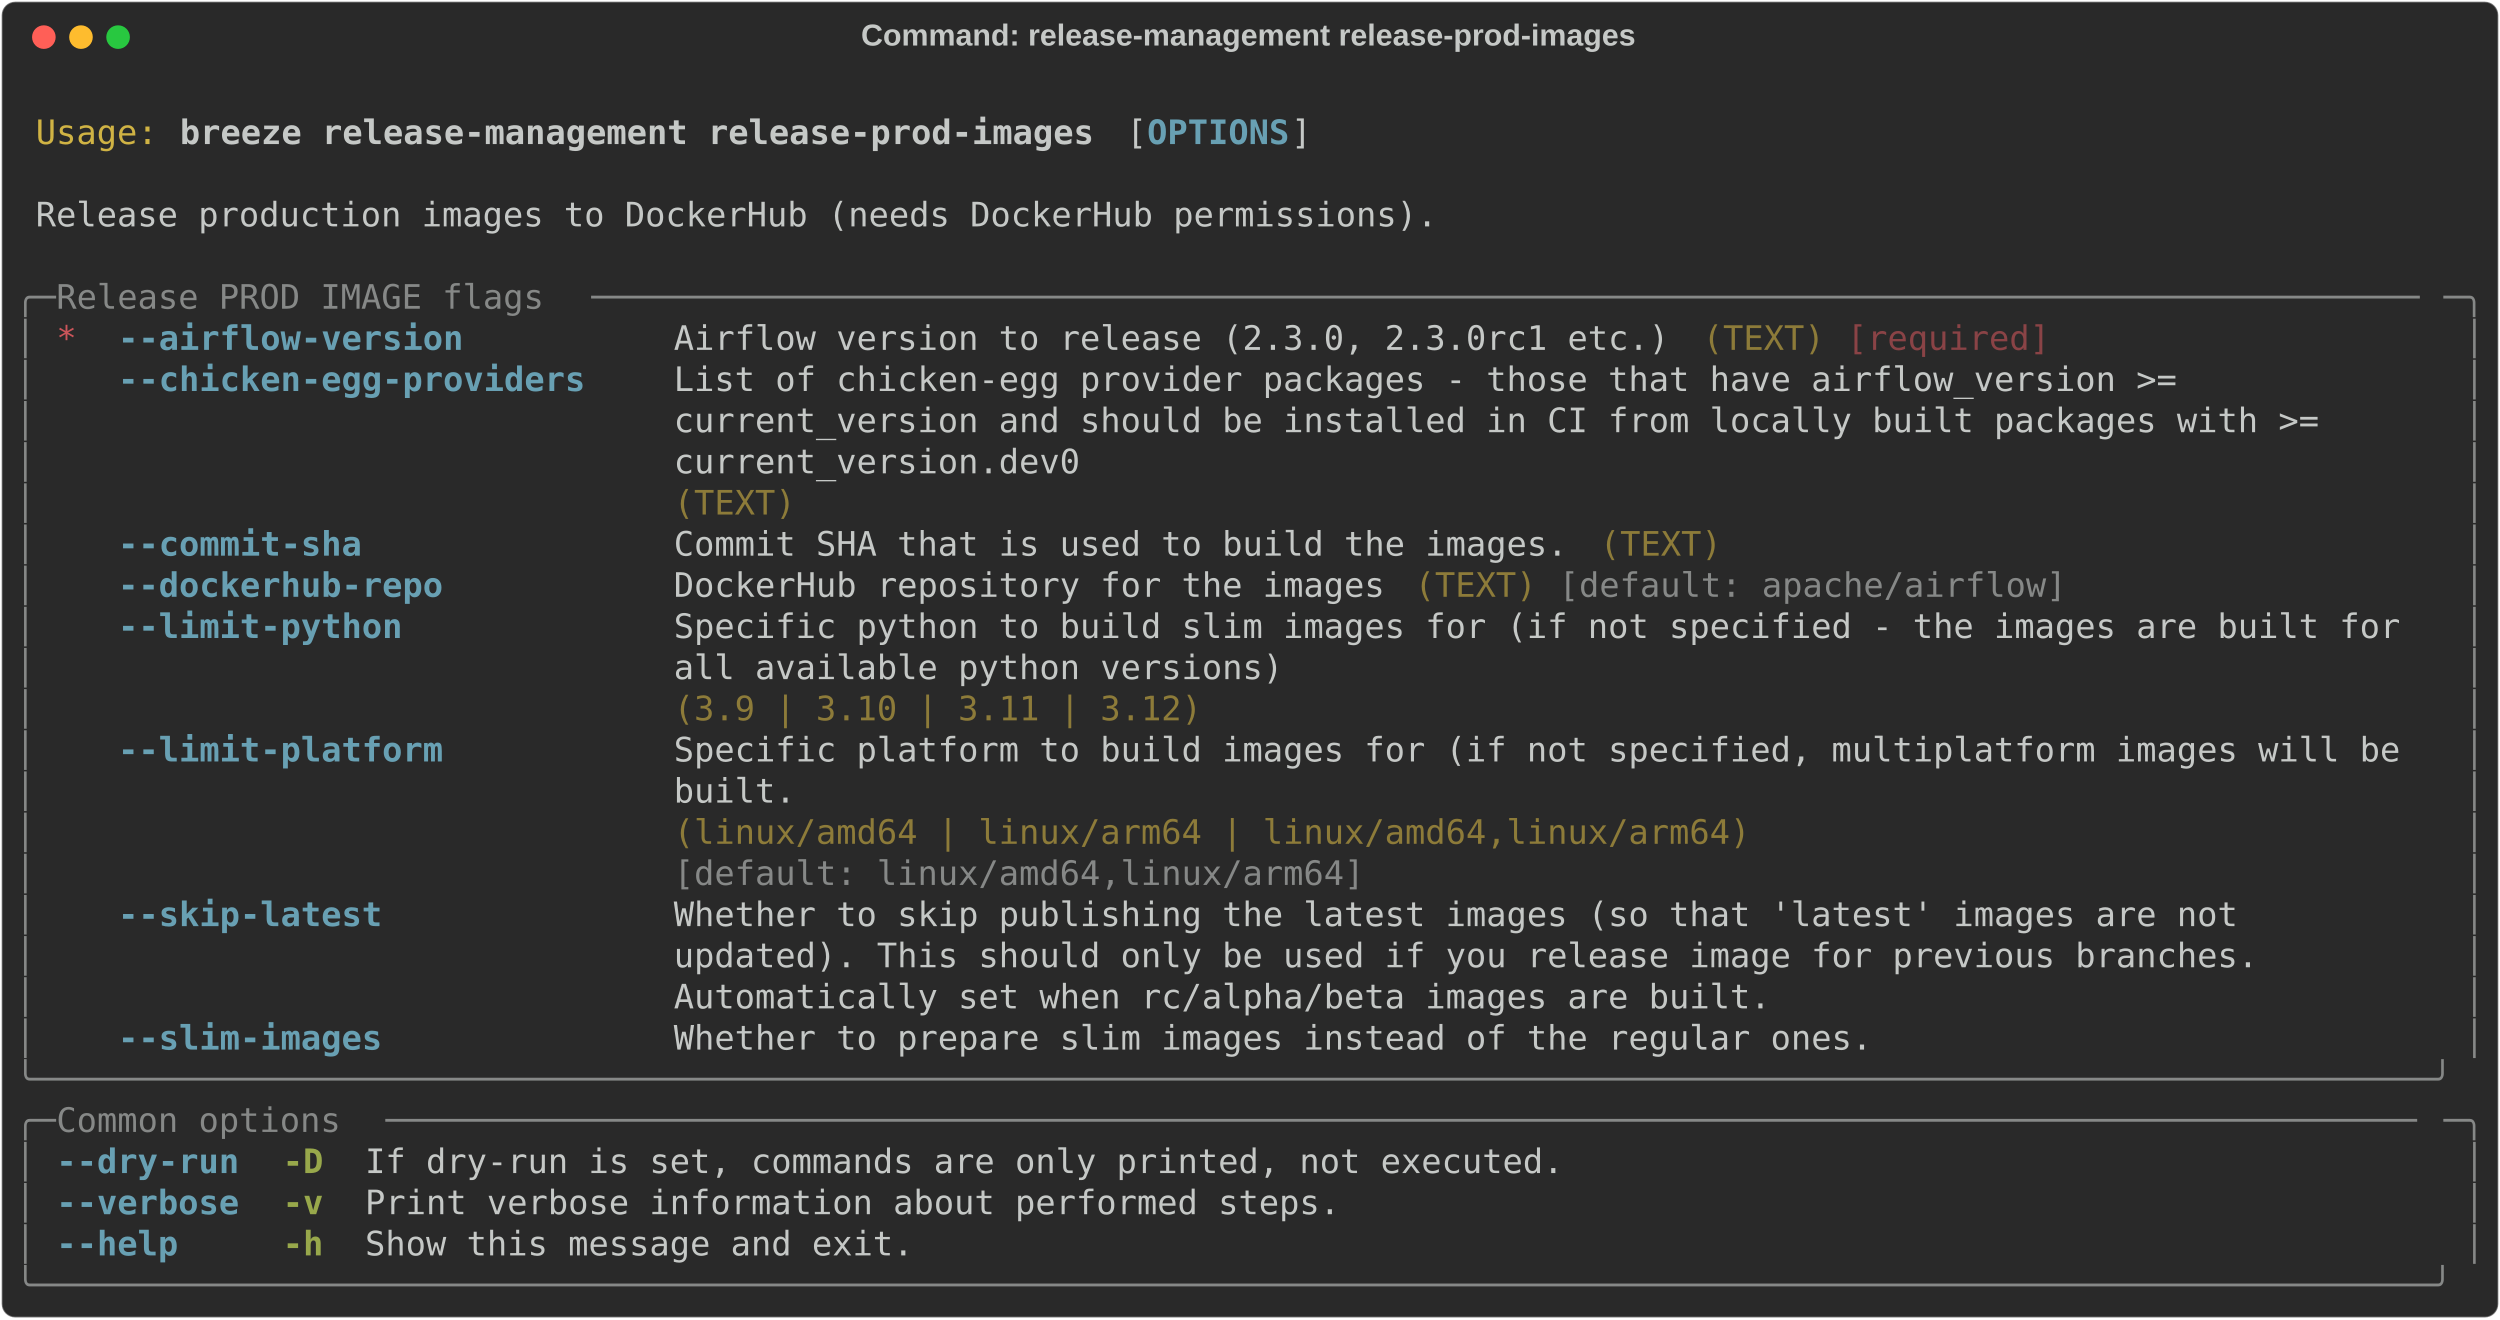
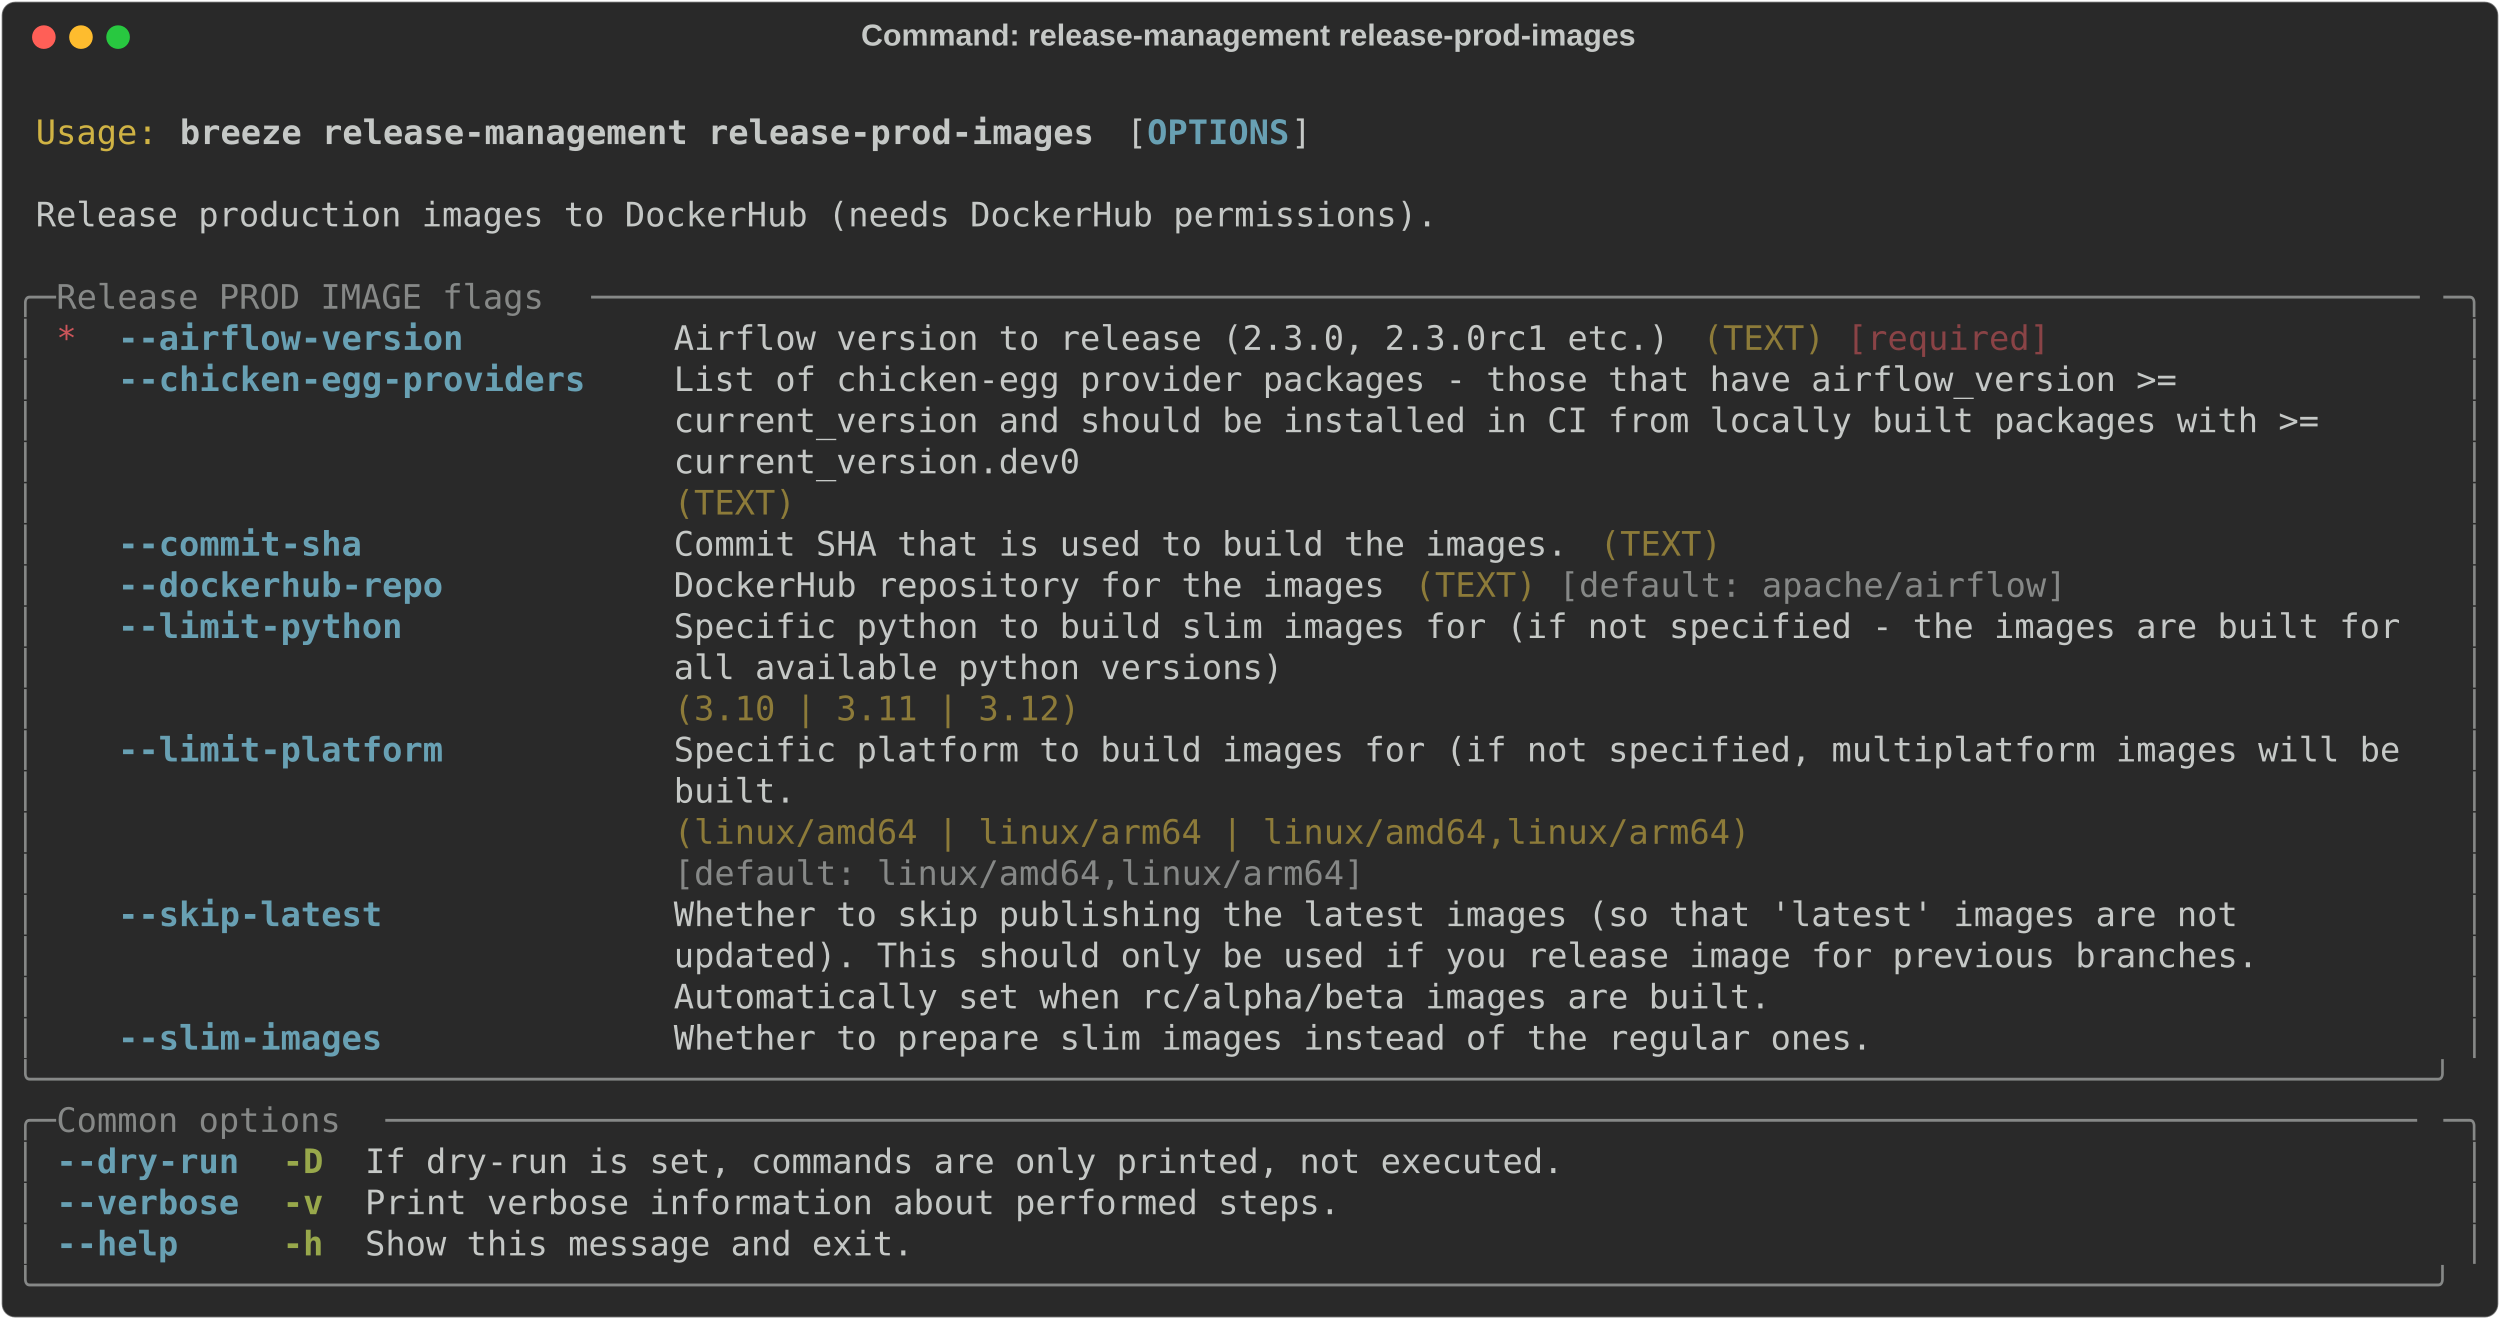
<svg xmlns="http://www.w3.org/2000/svg" class="rich-terminal" viewBox="0 0 1482 782.0">
  <style>

    @font-face {
        font-family: "Fira Code";
        src: local("FiraCode-Regular"),
                url("https://cdnjs.cloudflare.com/ajax/libs/firacode/6.2.0/woff2/FiraCode-Regular.woff2") format("woff2"),
                url("https://cdnjs.cloudflare.com/ajax/libs/firacode/6.2.0/woff/FiraCode-Regular.woff") format("woff");
        font-style: normal;
        font-weight: 400;
    }
    @font-face {
        font-family: "Fira Code";
        src: local("FiraCode-Bold"),
                url("https://cdnjs.cloudflare.com/ajax/libs/firacode/6.2.0/woff2/FiraCode-Bold.woff2") format("woff2"),
                url("https://cdnjs.cloudflare.com/ajax/libs/firacode/6.2.0/woff/FiraCode-Bold.woff") format("woff");
        font-style: bold;
        font-weight: 700;
    }

    .breeze-release-management-release-prod-images-matrix {
        font-family: Fira Code, monospace;
        font-size: 20px;
        line-height: 24.4px;
        font-variant-east-asian: full-width;
    }

    .breeze-release-management-release-prod-images-title {
        font-size: 18px;
        font-weight: bold;
        font-family: arial;
    }

    .breeze-release-management-release-prod-images-r1 { fill: #c5c8c6 }
.breeze-release-management-release-prod-images-r2 { fill: #d0b344 }
.breeze-release-management-release-prod-images-r3 { fill: #c5c8c6;font-weight: bold }
.breeze-release-management-release-prod-images-r4 { fill: #68a0b3;font-weight: bold }
.breeze-release-management-release-prod-images-r5 { fill: #868887 }
.breeze-release-management-release-prod-images-r6 { fill: #cc555a }
.breeze-release-management-release-prod-images-r7 { fill: #8d7b39 }
.breeze-release-management-release-prod-images-r8 { fill: #8a4346 }
.breeze-release-management-release-prod-images-r9 { fill: #98a84b;font-weight: bold }
    </style>
  <defs>
    <clipPath id="breeze-release-management-release-prod-images-clip-terminal">
      <rect x="0" y="0" width="1463.0" height="731.0" />
    </clipPath>
    <clipPath id="breeze-release-management-release-prod-images-line-0">
      <rect x="0" y="1.5" width="1464" height="24.65" />
    </clipPath>
    <clipPath id="breeze-release-management-release-prod-images-line-1">
      <rect x="0" y="25.9" width="1464" height="24.65" />
    </clipPath>
    <clipPath id="breeze-release-management-release-prod-images-line-2">
      <rect x="0" y="50.3" width="1464" height="24.65" />
    </clipPath>
    <clipPath id="breeze-release-management-release-prod-images-line-3">
      <rect x="0" y="74.7" width="1464" height="24.65" />
    </clipPath>
    <clipPath id="breeze-release-management-release-prod-images-line-4">
      <rect x="0" y="99.1" width="1464" height="24.65" />
    </clipPath>
    <clipPath id="breeze-release-management-release-prod-images-line-5">
      <rect x="0" y="123.5" width="1464" height="24.65" />
    </clipPath>
    <clipPath id="breeze-release-management-release-prod-images-line-6">
      <rect x="0" y="147.9" width="1464" height="24.65" />
    </clipPath>
    <clipPath id="breeze-release-management-release-prod-images-line-7">
      <rect x="0" y="172.3" width="1464" height="24.65" />
    </clipPath>
    <clipPath id="breeze-release-management-release-prod-images-line-8">
      <rect x="0" y="196.7" width="1464" height="24.65" />
    </clipPath>
    <clipPath id="breeze-release-management-release-prod-images-line-9">
      <rect x="0" y="221.1" width="1464" height="24.65" />
    </clipPath>
    <clipPath id="breeze-release-management-release-prod-images-line-10">
      <rect x="0" y="245.5" width="1464" height="24.65" />
    </clipPath>
    <clipPath id="breeze-release-management-release-prod-images-line-11">
      <rect x="0" y="269.9" width="1464" height="24.65" />
    </clipPath>
    <clipPath id="breeze-release-management-release-prod-images-line-12">
      <rect x="0" y="294.3" width="1464" height="24.65" />
    </clipPath>
    <clipPath id="breeze-release-management-release-prod-images-line-13">
      <rect x="0" y="318.7" width="1464" height="24.65" />
    </clipPath>
    <clipPath id="breeze-release-management-release-prod-images-line-14">
      <rect x="0" y="343.1" width="1464" height="24.65" />
    </clipPath>
    <clipPath id="breeze-release-management-release-prod-images-line-15">
      <rect x="0" y="367.5" width="1464" height="24.65" />
    </clipPath>
    <clipPath id="breeze-release-management-release-prod-images-line-16">
      <rect x="0" y="391.9" width="1464" height="24.65" />
    </clipPath>
    <clipPath id="breeze-release-management-release-prod-images-line-17">
      <rect x="0" y="416.3" width="1464" height="24.65" />
    </clipPath>
    <clipPath id="breeze-release-management-release-prod-images-line-18">
      <rect x="0" y="440.7" width="1464" height="24.65" />
    </clipPath>
    <clipPath id="breeze-release-management-release-prod-images-line-19">
      <rect x="0" y="465.1" width="1464" height="24.65" />
    </clipPath>
    <clipPath id="breeze-release-management-release-prod-images-line-20">
      <rect x="0" y="489.5" width="1464" height="24.65" />
    </clipPath>
    <clipPath id="breeze-release-management-release-prod-images-line-21">
      <rect x="0" y="513.9" width="1464" height="24.65" />
    </clipPath>
    <clipPath id="breeze-release-management-release-prod-images-line-22">
      <rect x="0" y="538.3" width="1464" height="24.65" />
    </clipPath>
    <clipPath id="breeze-release-management-release-prod-images-line-23">
      <rect x="0" y="562.7" width="1464" height="24.65" />
    </clipPath>
    <clipPath id="breeze-release-management-release-prod-images-line-24">
      <rect x="0" y="587.1" width="1464" height="24.65" />
    </clipPath>
    <clipPath id="breeze-release-management-release-prod-images-line-25">
      <rect x="0" y="611.5" width="1464" height="24.65" />
    </clipPath>
    <clipPath id="breeze-release-management-release-prod-images-line-26">
      <rect x="0" y="635.9" width="1464" height="24.65" />
    </clipPath>
    <clipPath id="breeze-release-management-release-prod-images-line-27">
      <rect x="0" y="660.3" width="1464" height="24.65" />
    </clipPath>
    <clipPath id="breeze-release-management-release-prod-images-line-28">
      <rect x="0" y="684.7" width="1464" height="24.65" />
    </clipPath>
  </defs>
  <rect fill="#292929" stroke="rgba(255,255,255,0.35)" stroke-width="1" x="1" y="1" width="1480" height="780" rx="8" />
  <text class="breeze-release-management-release-prod-images-title" fill="#c5c8c6" text-anchor="middle" x="740" y="27">Command: release-management release-prod-images</text>
  <g transform="translate(26,22)">
    <circle cx="0" cy="0" r="7" fill="#ff5f57" />
    <circle cx="22" cy="0" r="7" fill="#febc2e" />
    <circle cx="44" cy="0" r="7" fill="#28c840" />
  </g>
  <g transform="translate(9, 41)" clip-path="url(#breeze-release-management-release-prod-images-clip-terminal)">
    <g class="breeze-release-management-release-prod-images-matrix">
      <text class="breeze-release-management-release-prod-images-r1" x="1464" y="20" textLength="12.2" clip-path="url(#breeze-release-management-release-prod-images-line-0)">
</text>
      <text class="breeze-release-management-release-prod-images-r2" x="12.2" y="44.4" textLength="73.2" clip-path="url(#breeze-release-management-release-prod-images-line-1)">Usage:</text>
      <text class="breeze-release-management-release-prod-images-r3" x="97.6" y="44.4" textLength="549" clip-path="url(#breeze-release-management-release-prod-images-line-1)">breeze release-management release-prod-images</text>
      <text class="breeze-release-management-release-prod-images-r1" x="658.8" y="44.4" textLength="12.2" clip-path="url(#breeze-release-management-release-prod-images-line-1)">[</text>
      <text class="breeze-release-management-release-prod-images-r4" x="671" y="44.4" textLength="85.4" clip-path="url(#breeze-release-management-release-prod-images-line-1)">OPTIONS</text>
      <text class="breeze-release-management-release-prod-images-r1" x="756.4" y="44.4" textLength="12.2" clip-path="url(#breeze-release-management-release-prod-images-line-1)">]</text>
      <text class="breeze-release-management-release-prod-images-r1" x="1464" y="44.4" textLength="12.2" clip-path="url(#breeze-release-management-release-prod-images-line-1)">
</text>
      <text class="breeze-release-management-release-prod-images-r1" x="1464" y="68.8" textLength="12.2" clip-path="url(#breeze-release-management-release-prod-images-line-2)">
</text>
      <text class="breeze-release-management-release-prod-images-r1" x="12.2" y="93.2" textLength="841.8" clip-path="url(#breeze-release-management-release-prod-images-line-3)">Release production images to DockerHub (needs DockerHub permissions).</text>
      <text class="breeze-release-management-release-prod-images-r1" x="1464" y="93.2" textLength="12.2" clip-path="url(#breeze-release-management-release-prod-images-line-3)">
</text>
      <text class="breeze-release-management-release-prod-images-r1" x="1464" y="117.6" textLength="12.2" clip-path="url(#breeze-release-management-release-prod-images-line-4)">
</text>
      <text class="breeze-release-management-release-prod-images-r5" x="0" y="142" textLength="24.4" clip-path="url(#breeze-release-management-release-prod-images-line-5)">╭─</text>
      <text class="breeze-release-management-release-prod-images-r5" x="24.4" y="142" textLength="317.2" clip-path="url(#breeze-release-management-release-prod-images-line-5)"> Release PROD IMAGE flags </text>
      <text class="breeze-release-management-release-prod-images-r5" x="341.6" y="142" textLength="1098" clip-path="url(#breeze-release-management-release-prod-images-line-5)">──────────────────────────────────────────────────────────────────────────────────────────</text>
      <text class="breeze-release-management-release-prod-images-r5" x="1439.6" y="142" textLength="24.4" clip-path="url(#breeze-release-management-release-prod-images-line-5)">─╮</text>
      <text class="breeze-release-management-release-prod-images-r1" x="1464" y="142" textLength="12.2" clip-path="url(#breeze-release-management-release-prod-images-line-5)">
</text>
      <text class="breeze-release-management-release-prod-images-r5" x="0" y="166.4" textLength="12.2" clip-path="url(#breeze-release-management-release-prod-images-line-6)">│</text>
      <text class="breeze-release-management-release-prod-images-r6" x="24.4" y="166.4" textLength="12.2" clip-path="url(#breeze-release-management-release-prod-images-line-6)">*</text>
      <text class="breeze-release-management-release-prod-images-r4" x="61" y="166.4" textLength="207.4" clip-path="url(#breeze-release-management-release-prod-images-line-6)">--airflow-version</text>
      <text class="breeze-release-management-release-prod-images-r1" x="390.4" y="166.4" textLength="597.8" clip-path="url(#breeze-release-management-release-prod-images-line-6)">Airflow version to release (2.3.0, 2.3.0rc1 etc.)</text>
      <text class="breeze-release-management-release-prod-images-r7" x="1000.4" y="166.4" textLength="73.2" clip-path="url(#breeze-release-management-release-prod-images-line-6)">(TEXT)</text>
      <text class="breeze-release-management-release-prod-images-r8" x="1085.8" y="166.4" textLength="122" clip-path="url(#breeze-release-management-release-prod-images-line-6)">[required]</text>
      <text class="breeze-release-management-release-prod-images-r5" x="1451.8" y="166.4" textLength="12.2" clip-path="url(#breeze-release-management-release-prod-images-line-6)">│</text>
      <text class="breeze-release-management-release-prod-images-r1" x="1464" y="166.4" textLength="12.2" clip-path="url(#breeze-release-management-release-prod-images-line-6)">
</text>
      <text class="breeze-release-management-release-prod-images-r5" x="0" y="190.8" textLength="12.2" clip-path="url(#breeze-release-management-release-prod-images-line-7)">│</text>
      <text class="breeze-release-management-release-prod-images-r4" x="61" y="190.8" textLength="280.6" clip-path="url(#breeze-release-management-release-prod-images-line-7)">--chicken-egg-providers</text>
      <text class="breeze-release-management-release-prod-images-r1" x="390.4" y="190.8" textLength="1049.2" clip-path="url(#breeze-release-management-release-prod-images-line-7)">List of chicken-egg provider packages - those that have airflow_version &gt;=            </text>
      <text class="breeze-release-management-release-prod-images-r5" x="1451.8" y="190.8" textLength="12.2" clip-path="url(#breeze-release-management-release-prod-images-line-7)">│</text>
      <text class="breeze-release-management-release-prod-images-r1" x="1464" y="190.8" textLength="12.2" clip-path="url(#breeze-release-management-release-prod-images-line-7)">
</text>
      <text class="breeze-release-management-release-prod-images-r5" x="0" y="215.2" textLength="12.2" clip-path="url(#breeze-release-management-release-prod-images-line-8)">│</text>
      <text class="breeze-release-management-release-prod-images-r1" x="390.4" y="215.2" textLength="1049.2" clip-path="url(#breeze-release-management-release-prod-images-line-8)">current_version and should be installed in CI from locally built packages with &gt;=     </text>
      <text class="breeze-release-management-release-prod-images-r5" x="1451.8" y="215.2" textLength="12.2" clip-path="url(#breeze-release-management-release-prod-images-line-8)">│</text>
      <text class="breeze-release-management-release-prod-images-r1" x="1464" y="215.2" textLength="12.2" clip-path="url(#breeze-release-management-release-prod-images-line-8)">
</text>
      <text class="breeze-release-management-release-prod-images-r5" x="0" y="239.6" textLength="12.2" clip-path="url(#breeze-release-management-release-prod-images-line-9)">│</text>
      <text class="breeze-release-management-release-prod-images-r1" x="390.4" y="239.6" textLength="1049.2" clip-path="url(#breeze-release-management-release-prod-images-line-9)">current_version.dev0                                                                  </text>
      <text class="breeze-release-management-release-prod-images-r5" x="1451.8" y="239.6" textLength="12.2" clip-path="url(#breeze-release-management-release-prod-images-line-9)">│</text>
      <text class="breeze-release-management-release-prod-images-r1" x="1464" y="239.6" textLength="12.2" clip-path="url(#breeze-release-management-release-prod-images-line-9)">
</text>
      <text class="breeze-release-management-release-prod-images-r5" x="0" y="264" textLength="12.2" clip-path="url(#breeze-release-management-release-prod-images-line-10)">│</text>
      <text class="breeze-release-management-release-prod-images-r7" x="390.4" y="264" textLength="1049.2" clip-path="url(#breeze-release-management-release-prod-images-line-10)">(TEXT)                                                                                </text>
      <text class="breeze-release-management-release-prod-images-r5" x="1451.8" y="264" textLength="12.2" clip-path="url(#breeze-release-management-release-prod-images-line-10)">│</text>
      <text class="breeze-release-management-release-prod-images-r1" x="1464" y="264" textLength="12.2" clip-path="url(#breeze-release-management-release-prod-images-line-10)">
</text>
      <text class="breeze-release-management-release-prod-images-r5" x="0" y="288.4" textLength="12.2" clip-path="url(#breeze-release-management-release-prod-images-line-11)">│</text>
      <text class="breeze-release-management-release-prod-images-r4" x="61" y="288.4" textLength="146.4" clip-path="url(#breeze-release-management-release-prod-images-line-11)">--commit-sha</text>
      <text class="breeze-release-management-release-prod-images-r1" x="390.4" y="288.4" textLength="536.8" clip-path="url(#breeze-release-management-release-prod-images-line-11)">Commit SHA that is used to build the images.</text>
      <text class="breeze-release-management-release-prod-images-r7" x="939.4" y="288.4" textLength="73.2" clip-path="url(#breeze-release-management-release-prod-images-line-11)">(TEXT)</text>
      <text class="breeze-release-management-release-prod-images-r5" x="1451.8" y="288.4" textLength="12.2" clip-path="url(#breeze-release-management-release-prod-images-line-11)">│</text>
      <text class="breeze-release-management-release-prod-images-r1" x="1464" y="288.4" textLength="12.2" clip-path="url(#breeze-release-management-release-prod-images-line-11)">
</text>
      <text class="breeze-release-management-release-prod-images-r5" x="0" y="312.8" textLength="12.2" clip-path="url(#breeze-release-management-release-prod-images-line-12)">│</text>
      <text class="breeze-release-management-release-prod-images-r4" x="61" y="312.8" textLength="195.2" clip-path="url(#breeze-release-management-release-prod-images-line-12)">--dockerhub-repo</text>
      <text class="breeze-release-management-release-prod-images-r1" x="390.4" y="312.8" textLength="427" clip-path="url(#breeze-release-management-release-prod-images-line-12)">DockerHub repository for the images</text>
      <text class="breeze-release-management-release-prod-images-r7" x="829.6" y="312.8" textLength="73.2" clip-path="url(#breeze-release-management-release-prod-images-line-12)">(TEXT)</text>
      <text class="breeze-release-management-release-prod-images-r5" x="915" y="312.8" textLength="305" clip-path="url(#breeze-release-management-release-prod-images-line-12)">[default: apache/airflow]</text>
      <text class="breeze-release-management-release-prod-images-r5" x="1451.8" y="312.8" textLength="12.2" clip-path="url(#breeze-release-management-release-prod-images-line-12)">│</text>
      <text class="breeze-release-management-release-prod-images-r1" x="1464" y="312.8" textLength="12.2" clip-path="url(#breeze-release-management-release-prod-images-line-12)">
</text>
      <text class="breeze-release-management-release-prod-images-r5" x="0" y="337.2" textLength="12.2" clip-path="url(#breeze-release-management-release-prod-images-line-13)">│</text>
      <text class="breeze-release-management-release-prod-images-r4" x="61" y="337.2" textLength="170.8" clip-path="url(#breeze-release-management-release-prod-images-line-13)">--limit-python</text>
      <text class="breeze-release-management-release-prod-images-r1" x="390.4" y="337.2" textLength="1049.2" clip-path="url(#breeze-release-management-release-prod-images-line-13)">Specific python to build slim images for (if not specified - the images are built for </text>
      <text class="breeze-release-management-release-prod-images-r5" x="1451.8" y="337.2" textLength="12.2" clip-path="url(#breeze-release-management-release-prod-images-line-13)">│</text>
      <text class="breeze-release-management-release-prod-images-r1" x="1464" y="337.2" textLength="12.2" clip-path="url(#breeze-release-management-release-prod-images-line-13)">
</text>
      <text class="breeze-release-management-release-prod-images-r5" x="0" y="361.6" textLength="12.2" clip-path="url(#breeze-release-management-release-prod-images-line-14)">│</text>
      <text class="breeze-release-management-release-prod-images-r1" x="390.4" y="361.6" textLength="1049.2" clip-path="url(#breeze-release-management-release-prod-images-line-14)">all available python versions)                                                        </text>
      <text class="breeze-release-management-release-prod-images-r5" x="1451.8" y="361.6" textLength="12.2" clip-path="url(#breeze-release-management-release-prod-images-line-14)">│</text>
      <text class="breeze-release-management-release-prod-images-r1" x="1464" y="361.6" textLength="12.2" clip-path="url(#breeze-release-management-release-prod-images-line-14)">
</text>
      <text class="breeze-release-management-release-prod-images-r5" x="0" y="386" textLength="12.2" clip-path="url(#breeze-release-management-release-prod-images-line-15)">│</text>
-       <text class="breeze-release-management-release-prod-images-r7" x="390.4" y="386" textLength="1049.2" clip-path="url(#breeze-release-management-release-prod-images-line-15)">(3.9 | 3.10 | 3.11 | 3.12)                                                            </text>
+       <text class="breeze-release-management-release-prod-images-r7" x="390.4" y="386" textLength="1049.2" clip-path="url(#breeze-release-management-release-prod-images-line-15)">(3.10 | 3.11 | 3.12)                                                                  </text>
      <text class="breeze-release-management-release-prod-images-r5" x="1451.8" y="386" textLength="12.2" clip-path="url(#breeze-release-management-release-prod-images-line-15)">│</text>
      <text class="breeze-release-management-release-prod-images-r1" x="1464" y="386" textLength="12.2" clip-path="url(#breeze-release-management-release-prod-images-line-15)">
</text>
      <text class="breeze-release-management-release-prod-images-r5" x="0" y="410.4" textLength="12.2" clip-path="url(#breeze-release-management-release-prod-images-line-16)">│</text>
      <text class="breeze-release-management-release-prod-images-r4" x="61" y="410.4" textLength="195.2" clip-path="url(#breeze-release-management-release-prod-images-line-16)">--limit-platform</text>
      <text class="breeze-release-management-release-prod-images-r1" x="390.4" y="410.4" textLength="1049.2" clip-path="url(#breeze-release-management-release-prod-images-line-16)">Specific platform to build images for (if not specified, multiplatform images will be </text>
      <text class="breeze-release-management-release-prod-images-r5" x="1451.8" y="410.4" textLength="12.2" clip-path="url(#breeze-release-management-release-prod-images-line-16)">│</text>
      <text class="breeze-release-management-release-prod-images-r1" x="1464" y="410.4" textLength="12.2" clip-path="url(#breeze-release-management-release-prod-images-line-16)">
</text>
      <text class="breeze-release-management-release-prod-images-r5" x="0" y="434.8" textLength="12.2" clip-path="url(#breeze-release-management-release-prod-images-line-17)">│</text>
      <text class="breeze-release-management-release-prod-images-r1" x="390.4" y="434.8" textLength="1049.2" clip-path="url(#breeze-release-management-release-prod-images-line-17)">built.                                                                                </text>
      <text class="breeze-release-management-release-prod-images-r5" x="1451.8" y="434.8" textLength="12.2" clip-path="url(#breeze-release-management-release-prod-images-line-17)">│</text>
      <text class="breeze-release-management-release-prod-images-r1" x="1464" y="434.8" textLength="12.2" clip-path="url(#breeze-release-management-release-prod-images-line-17)">
</text>
      <text class="breeze-release-management-release-prod-images-r5" x="0" y="459.2" textLength="12.2" clip-path="url(#breeze-release-management-release-prod-images-line-18)">│</text>
      <text class="breeze-release-management-release-prod-images-r7" x="390.4" y="459.2" textLength="1049.2" clip-path="url(#breeze-release-management-release-prod-images-line-18)">(linux/amd64 | linux/arm64 | linux/amd64,linux/arm64)                                 </text>
      <text class="breeze-release-management-release-prod-images-r5" x="1451.8" y="459.2" textLength="12.2" clip-path="url(#breeze-release-management-release-prod-images-line-18)">│</text>
      <text class="breeze-release-management-release-prod-images-r1" x="1464" y="459.2" textLength="12.2" clip-path="url(#breeze-release-management-release-prod-images-line-18)">
</text>
      <text class="breeze-release-management-release-prod-images-r5" x="0" y="483.6" textLength="12.2" clip-path="url(#breeze-release-management-release-prod-images-line-19)">│</text>
      <text class="breeze-release-management-release-prod-images-r5" x="390.4" y="483.6" textLength="1049.2" clip-path="url(#breeze-release-management-release-prod-images-line-19)">[default: linux/amd64,linux/arm64]                                                    </text>
      <text class="breeze-release-management-release-prod-images-r5" x="1451.8" y="483.6" textLength="12.2" clip-path="url(#breeze-release-management-release-prod-images-line-19)">│</text>
      <text class="breeze-release-management-release-prod-images-r1" x="1464" y="483.6" textLength="12.2" clip-path="url(#breeze-release-management-release-prod-images-line-19)">
</text>
      <text class="breeze-release-management-release-prod-images-r5" x="0" y="508" textLength="12.2" clip-path="url(#breeze-release-management-release-prod-images-line-20)">│</text>
      <text class="breeze-release-management-release-prod-images-r4" x="61" y="508" textLength="158.6" clip-path="url(#breeze-release-management-release-prod-images-line-20)">--skip-latest</text>
      <text class="breeze-release-management-release-prod-images-r1" x="390.4" y="508" textLength="1049.2" clip-path="url(#breeze-release-management-release-prod-images-line-20)">Whether to skip publishing the latest images (so that 'latest' images are not         </text>
      <text class="breeze-release-management-release-prod-images-r5" x="1451.8" y="508" textLength="12.2" clip-path="url(#breeze-release-management-release-prod-images-line-20)">│</text>
      <text class="breeze-release-management-release-prod-images-r1" x="1464" y="508" textLength="12.2" clip-path="url(#breeze-release-management-release-prod-images-line-20)">
</text>
      <text class="breeze-release-management-release-prod-images-r5" x="0" y="532.4" textLength="12.2" clip-path="url(#breeze-release-management-release-prod-images-line-21)">│</text>
      <text class="breeze-release-management-release-prod-images-r1" x="390.4" y="532.4" textLength="1049.2" clip-path="url(#breeze-release-management-release-prod-images-line-21)">updated). This should only be used if you release image for previous branches.        </text>
      <text class="breeze-release-management-release-prod-images-r5" x="1451.8" y="532.4" textLength="12.2" clip-path="url(#breeze-release-management-release-prod-images-line-21)">│</text>
      <text class="breeze-release-management-release-prod-images-r1" x="1464" y="532.4" textLength="12.2" clip-path="url(#breeze-release-management-release-prod-images-line-21)">
</text>
      <text class="breeze-release-management-release-prod-images-r5" x="0" y="556.8" textLength="12.2" clip-path="url(#breeze-release-management-release-prod-images-line-22)">│</text>
      <text class="breeze-release-management-release-prod-images-r1" x="390.4" y="556.8" textLength="1049.2" clip-path="url(#breeze-release-management-release-prod-images-line-22)">Automatically set when rc/alpha/beta images are built.                                </text>
      <text class="breeze-release-management-release-prod-images-r5" x="1451.8" y="556.8" textLength="12.2" clip-path="url(#breeze-release-management-release-prod-images-line-22)">│</text>
      <text class="breeze-release-management-release-prod-images-r1" x="1464" y="556.8" textLength="12.2" clip-path="url(#breeze-release-management-release-prod-images-line-22)">
</text>
      <text class="breeze-release-management-release-prod-images-r5" x="0" y="581.2" textLength="12.2" clip-path="url(#breeze-release-management-release-prod-images-line-23)">│</text>
      <text class="breeze-release-management-release-prod-images-r4" x="61" y="581.2" textLength="158.6" clip-path="url(#breeze-release-management-release-prod-images-line-23)">--slim-images</text>
      <text class="breeze-release-management-release-prod-images-r1" x="390.4" y="581.2" textLength="719.8" clip-path="url(#breeze-release-management-release-prod-images-line-23)">Whether to prepare slim images instead of the regular ones.</text>
      <text class="breeze-release-management-release-prod-images-r5" x="1451.8" y="581.2" textLength="12.2" clip-path="url(#breeze-release-management-release-prod-images-line-23)">│</text>
      <text class="breeze-release-management-release-prod-images-r1" x="1464" y="581.2" textLength="12.2" clip-path="url(#breeze-release-management-release-prod-images-line-23)">
</text>
      <text class="breeze-release-management-release-prod-images-r5" x="0" y="605.6" textLength="1464" clip-path="url(#breeze-release-management-release-prod-images-line-24)">╰──────────────────────────────────────────────────────────────────────────────────────────────────────────────────────╯</text>
      <text class="breeze-release-management-release-prod-images-r1" x="1464" y="605.6" textLength="12.2" clip-path="url(#breeze-release-management-release-prod-images-line-24)">
</text>
      <text class="breeze-release-management-release-prod-images-r5" x="0" y="630" textLength="24.4" clip-path="url(#breeze-release-management-release-prod-images-line-25)">╭─</text>
      <text class="breeze-release-management-release-prod-images-r5" x="24.4" y="630" textLength="195.2" clip-path="url(#breeze-release-management-release-prod-images-line-25)"> Common options </text>
      <text class="breeze-release-management-release-prod-images-r5" x="219.6" y="630" textLength="1220" clip-path="url(#breeze-release-management-release-prod-images-line-25)">────────────────────────────────────────────────────────────────────────────────────────────────────</text>
      <text class="breeze-release-management-release-prod-images-r5" x="1439.6" y="630" textLength="24.4" clip-path="url(#breeze-release-management-release-prod-images-line-25)">─╮</text>
      <text class="breeze-release-management-release-prod-images-r1" x="1464" y="630" textLength="12.2" clip-path="url(#breeze-release-management-release-prod-images-line-25)">
</text>
      <text class="breeze-release-management-release-prod-images-r5" x="0" y="654.4" textLength="12.2" clip-path="url(#breeze-release-management-release-prod-images-line-26)">│</text>
      <text class="breeze-release-management-release-prod-images-r4" x="24.4" y="654.4" textLength="109.8" clip-path="url(#breeze-release-management-release-prod-images-line-26)">--dry-run</text>
      <text class="breeze-release-management-release-prod-images-r9" x="158.6" y="654.4" textLength="24.4" clip-path="url(#breeze-release-management-release-prod-images-line-26)">-D</text>
      <text class="breeze-release-management-release-prod-images-r1" x="207.4" y="654.4" textLength="719.8" clip-path="url(#breeze-release-management-release-prod-images-line-26)">If dry-run is set, commands are only printed, not executed.</text>
      <text class="breeze-release-management-release-prod-images-r5" x="1451.8" y="654.4" textLength="12.2" clip-path="url(#breeze-release-management-release-prod-images-line-26)">│</text>
      <text class="breeze-release-management-release-prod-images-r1" x="1464" y="654.4" textLength="12.2" clip-path="url(#breeze-release-management-release-prod-images-line-26)">
</text>
      <text class="breeze-release-management-release-prod-images-r5" x="0" y="678.8" textLength="12.2" clip-path="url(#breeze-release-management-release-prod-images-line-27)">│</text>
      <text class="breeze-release-management-release-prod-images-r4" x="24.4" y="678.8" textLength="109.8" clip-path="url(#breeze-release-management-release-prod-images-line-27)">--verbose</text>
      <text class="breeze-release-management-release-prod-images-r9" x="158.6" y="678.8" textLength="24.4" clip-path="url(#breeze-release-management-release-prod-images-line-27)">-v</text>
      <text class="breeze-release-management-release-prod-images-r1" x="207.4" y="678.8" textLength="585.6" clip-path="url(#breeze-release-management-release-prod-images-line-27)">Print verbose information about performed steps.</text>
      <text class="breeze-release-management-release-prod-images-r5" x="1451.8" y="678.8" textLength="12.2" clip-path="url(#breeze-release-management-release-prod-images-line-27)">│</text>
      <text class="breeze-release-management-release-prod-images-r1" x="1464" y="678.8" textLength="12.2" clip-path="url(#breeze-release-management-release-prod-images-line-27)">
</text>
      <text class="breeze-release-management-release-prod-images-r5" x="0" y="703.2" textLength="12.2" clip-path="url(#breeze-release-management-release-prod-images-line-28)">│</text>
      <text class="breeze-release-management-release-prod-images-r4" x="24.4" y="703.2" textLength="73.2" clip-path="url(#breeze-release-management-release-prod-images-line-28)">--help</text>
      <text class="breeze-release-management-release-prod-images-r9" x="158.6" y="703.2" textLength="24.4" clip-path="url(#breeze-release-management-release-prod-images-line-28)">-h</text>
      <text class="breeze-release-management-release-prod-images-r1" x="207.4" y="703.2" textLength="329.4" clip-path="url(#breeze-release-management-release-prod-images-line-28)">Show this message and exit.</text>
      <text class="breeze-release-management-release-prod-images-r5" x="1451.8" y="703.2" textLength="12.2" clip-path="url(#breeze-release-management-release-prod-images-line-28)">│</text>
      <text class="breeze-release-management-release-prod-images-r1" x="1464" y="703.2" textLength="12.2" clip-path="url(#breeze-release-management-release-prod-images-line-28)">
</text>
      <text class="breeze-release-management-release-prod-images-r5" x="0" y="727.6" textLength="1464" clip-path="url(#breeze-release-management-release-prod-images-line-29)">╰──────────────────────────────────────────────────────────────────────────────────────────────────────────────────────╯</text>
      <text class="breeze-release-management-release-prod-images-r1" x="1464" y="727.6" textLength="12.2" clip-path="url(#breeze-release-management-release-prod-images-line-29)">
</text>
    </g>
  </g>
</svg>
